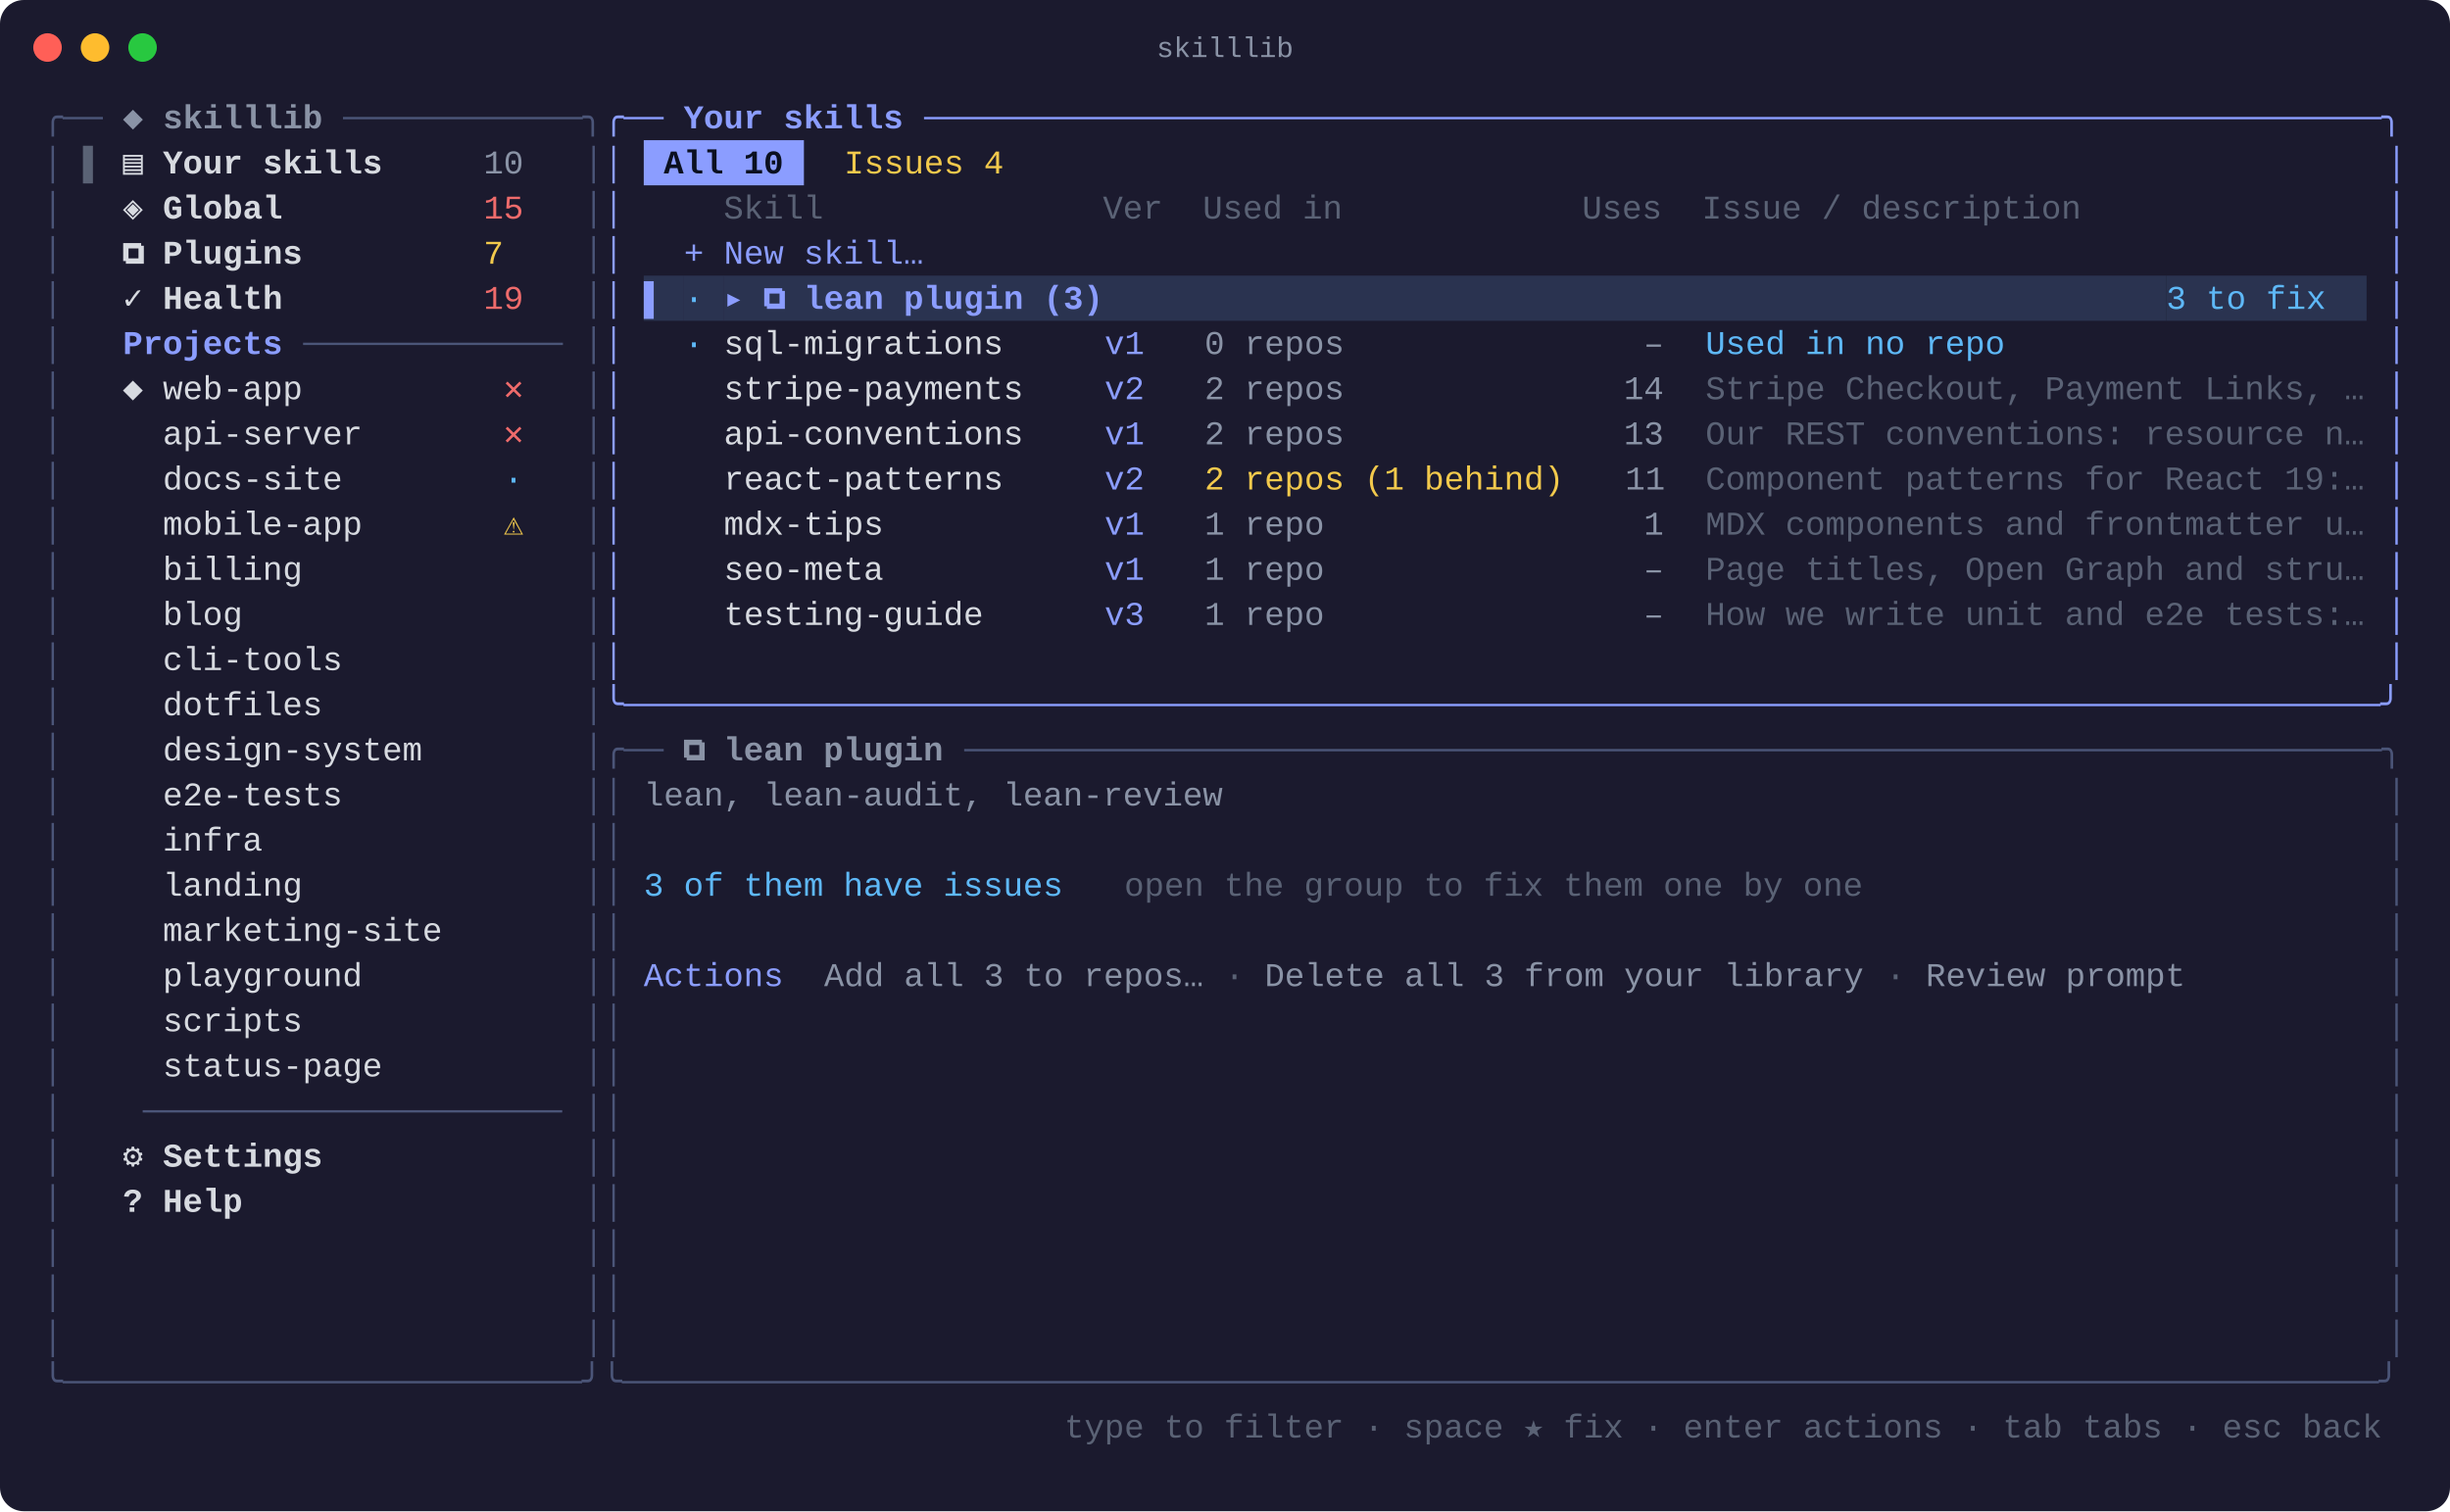
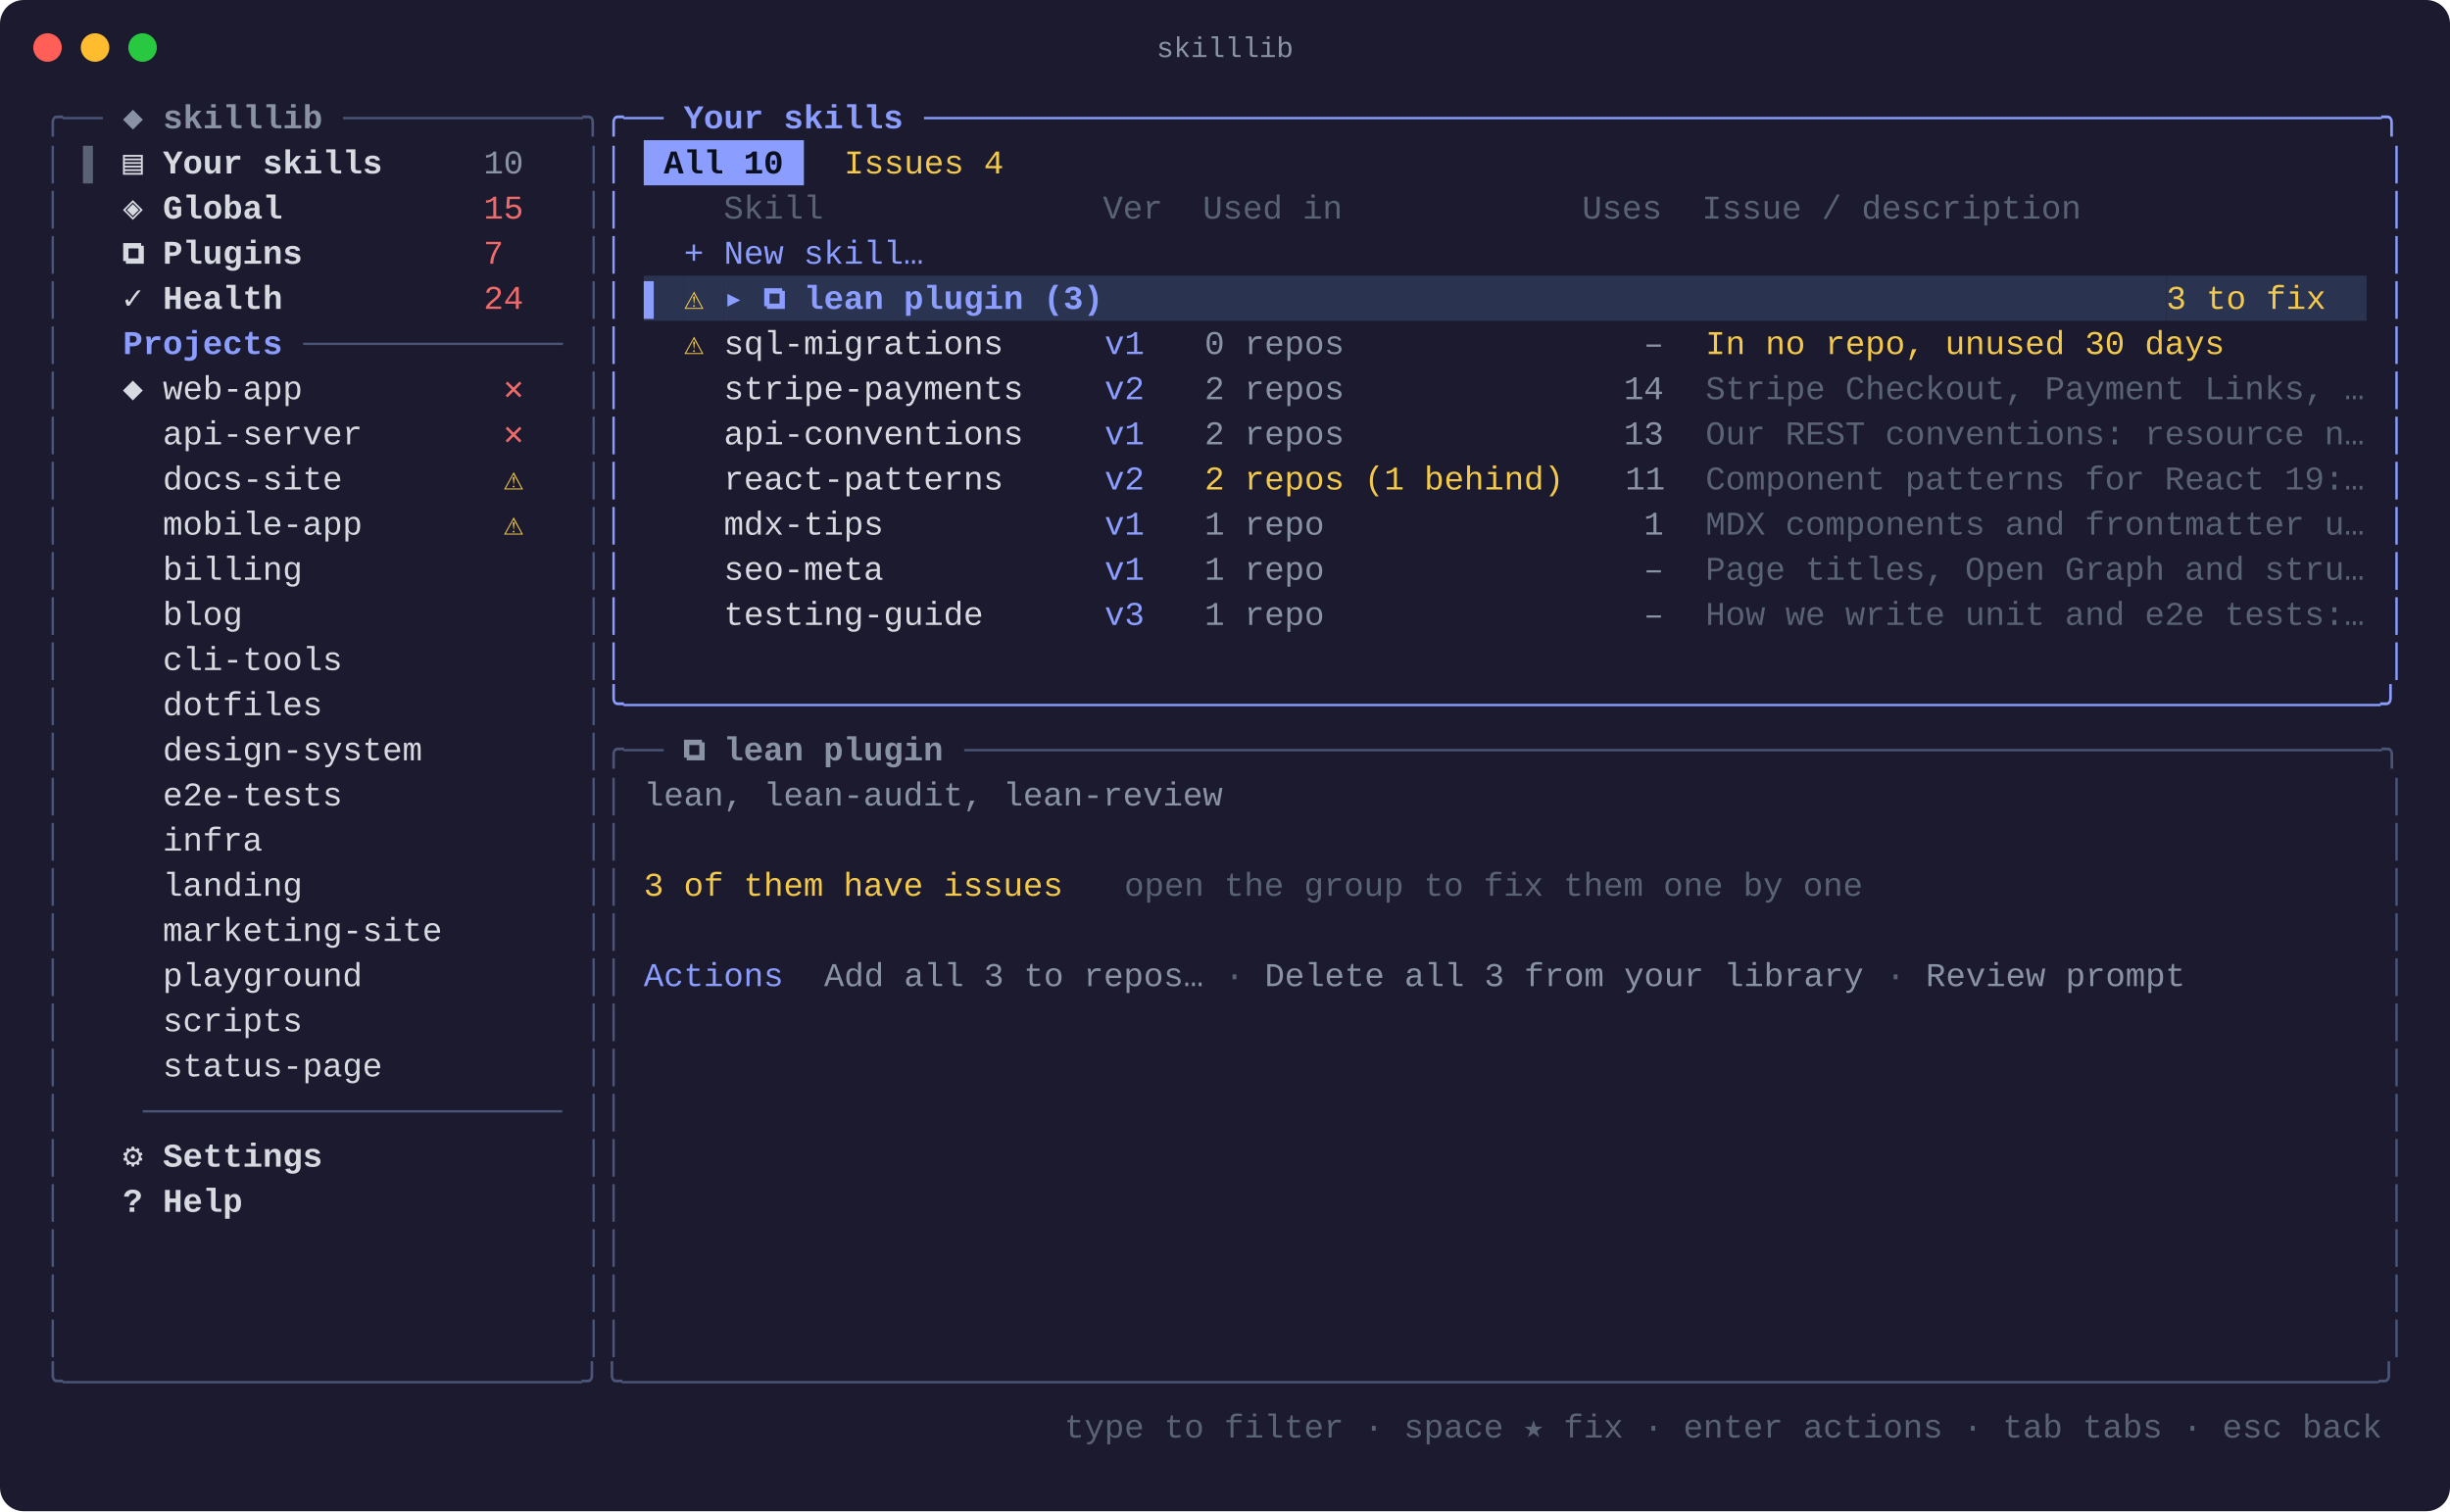
<svg xmlns="http://www.w3.org/2000/svg" width="1031" height="636" viewBox="0 0 1031 636" font-family="SFMono-Regular, Menlo, Consolas, 'Liberation Mono', monospace" font-size="14">
  <rect width="1031" height="636" rx="10" fill="#1b1a2e" />
  <circle cx="20" cy="20" r="6" fill="#ff5f57" />
  <circle cx="40" cy="20" r="6" fill="#febc2e" />
  <circle cx="60" cy="20" r="6" fill="#28c840" />
  <text x="515.5" y="24" fill="#8a93a6" font-size="12" text-anchor="middle">skilllib</text>
  <text x="18.0" y="54.0" fill="#4b5578" xml:space="preserve" textLength="25.3" lengthAdjust="spacingAndGlyphs">╭──</text>
  <text x="43.3" y="54.0" fill="#8a93a6" font-weight="bold" xml:space="preserve" textLength="101.2" lengthAdjust="spacingAndGlyphs"> ◆ skilllib </text>
  <text x="144.4" y="54.0" fill="#4b5578" xml:space="preserve" textLength="109.6" lengthAdjust="spacingAndGlyphs">────────────╮</text>
  <text x="254.0" y="54.0" fill="#8b9dff" xml:space="preserve" textLength="25.3" lengthAdjust="spacingAndGlyphs">╭──</text>
  <text x="279.3" y="54.0" fill="#8b9dff" font-weight="bold" xml:space="preserve" textLength="109.6" lengthAdjust="spacingAndGlyphs"> Your skills </text>
  <text x="388.9" y="54.0" fill="#8b9dff" xml:space="preserve" textLength="623.8" lengthAdjust="spacingAndGlyphs">─────────────────────────────────────────────────────────────────────────╮</text>
  <text x="18.0" y="73.0" fill="#4b5578" xml:space="preserve" textLength="8.4" lengthAdjust="spacingAndGlyphs">│</text>
  <text x="34.9" y="73.0" fill="#5a6275" xml:space="preserve" textLength="16.9" lengthAdjust="spacingAndGlyphs">▌ </text>
  <text x="51.7" y="73.0" fill="#d7dae0" font-weight="bold" xml:space="preserve" textLength="151.7" lengthAdjust="spacingAndGlyphs">▤ Your skills     </text>
  <text x="203.5" y="73.0" fill="#8a93a6" xml:space="preserve" textLength="33.7" lengthAdjust="spacingAndGlyphs">10  </text>
  <text x="245.6" y="73.0" fill="#4b5578" xml:space="preserve" textLength="8.4" lengthAdjust="spacingAndGlyphs">│</text>
  <text x="254.0" y="73.0" fill="#8b9dff" xml:space="preserve" textLength="8.4" lengthAdjust="spacingAndGlyphs">│</text>
  <rect x="270.9" y="59.0" width="67.4" height="19" fill="#8b9dff" />
  <text x="270.9" y="73.0" fill="#0b1020" font-weight="bold" xml:space="preserve" textLength="67.4" lengthAdjust="spacingAndGlyphs"> All 10 </text>
  <text x="346.8" y="73.0" fill="#f2c94c" xml:space="preserve" textLength="84.3" lengthAdjust="spacingAndGlyphs"> Issues 4 </text>
  <text x="1004.3" y="73.0" fill="#8b9dff" xml:space="preserve" textLength="8.4" lengthAdjust="spacingAndGlyphs">│</text>
  <text x="18.0" y="92.0" fill="#4b5578" xml:space="preserve" textLength="8.4" lengthAdjust="spacingAndGlyphs">│</text>
  <text x="51.7" y="92.0" fill="#d7dae0" font-weight="bold" xml:space="preserve" textLength="151.7" lengthAdjust="spacingAndGlyphs">◈ Global          </text>
  <text x="203.5" y="92.0" fill="#ef6b6b" xml:space="preserve" textLength="33.7" lengthAdjust="spacingAndGlyphs">15  </text>
  <text x="245.6" y="92.0" fill="#4b5578" xml:space="preserve" textLength="8.4" lengthAdjust="spacingAndGlyphs">│</text>
  <text x="254.0" y="92.0" fill="#8b9dff" xml:space="preserve" textLength="8.4" lengthAdjust="spacingAndGlyphs">│</text>
  <text x="270.9" y="92.0" fill="#5a6275" xml:space="preserve" textLength="725.0" lengthAdjust="spacingAndGlyphs">    Skill              Ver  Used in            Uses  Issue / description              </text>
  <text x="1004.3" y="92.0" fill="#8b9dff" xml:space="preserve" textLength="8.4" lengthAdjust="spacingAndGlyphs">│</text>
  <text x="18.0" y="111.0" fill="#4b5578" xml:space="preserve" textLength="8.4" lengthAdjust="spacingAndGlyphs">│</text>
  <text x="51.7" y="111.0" fill="#d7dae0" font-weight="bold" xml:space="preserve" textLength="151.7" lengthAdjust="spacingAndGlyphs">⧉ Plugins         </text>
-   <text x="203.5" y="111.0" fill="#f2c94c" xml:space="preserve" textLength="33.7" lengthAdjust="spacingAndGlyphs">7   </text>
+   <text x="203.5" y="111.0" fill="#ef6b6b" xml:space="preserve" textLength="33.7" lengthAdjust="spacingAndGlyphs">7   </text>
  <text x="245.6" y="111.0" fill="#4b5578" xml:space="preserve" textLength="8.4" lengthAdjust="spacingAndGlyphs">│</text>
  <text x="254.0" y="111.0" fill="#8b9dff" xml:space="preserve" textLength="8.4" lengthAdjust="spacingAndGlyphs">│</text>
  <text x="287.8" y="111.0" fill="#8b9dff" xml:space="preserve" textLength="708.1" lengthAdjust="spacingAndGlyphs">+ New skill…                                                                        </text>
  <text x="1004.3" y="111.0" fill="#8b9dff" xml:space="preserve" textLength="8.4" lengthAdjust="spacingAndGlyphs">│</text>
  <text x="18.0" y="130.0" fill="#4b5578" xml:space="preserve" textLength="8.4" lengthAdjust="spacingAndGlyphs">│</text>
  <text x="51.7" y="130.0" fill="#d7dae0" font-weight="bold" xml:space="preserve" textLength="151.7" lengthAdjust="spacingAndGlyphs">✓ Health          </text>
-   <text x="203.5" y="130.0" fill="#ef6b6b" xml:space="preserve" textLength="33.7" lengthAdjust="spacingAndGlyphs">19  </text>
+   <text x="203.5" y="130.0" fill="#ef6b6b" xml:space="preserve" textLength="33.7" lengthAdjust="spacingAndGlyphs">24  </text>
  <text x="245.6" y="130.0" fill="#4b5578" xml:space="preserve" textLength="8.4" lengthAdjust="spacingAndGlyphs">│</text>
  <text x="254.0" y="130.0" fill="#8b9dff" xml:space="preserve" textLength="8.4" lengthAdjust="spacingAndGlyphs">│</text>
  <rect x="270.9" y="116.0" width="16.9" height="19" fill="#2a3350" />
  <text x="270.9" y="130.0" fill="#8b9dff" xml:space="preserve" textLength="16.9" lengthAdjust="spacingAndGlyphs">▌ </text>
  <rect x="287.8" y="116.0" width="16.9" height="19" fill="#2a3350" />
-   <text x="287.8" y="130.0" fill="#5eb8f7" xml:space="preserve" textLength="16.9" lengthAdjust="spacingAndGlyphs">· </text>
+   <text x="287.8" y="130.0" fill="#f2c94c" xml:space="preserve" textLength="16.9" lengthAdjust="spacingAndGlyphs">⚠ </text>
  <rect x="304.6" y="116.0" width="607.0" height="19" fill="#2a3350" />
  <text x="304.6" y="130.0" fill="#8b9dff" font-weight="bold" xml:space="preserve" textLength="607.0" lengthAdjust="spacingAndGlyphs">▸ ⧉ lean plugin (3)                                                     </text>
  <rect x="911.6" y="116.0" width="84.3" height="19" fill="#2a3350" />
-   <text x="911.6" y="130.0" fill="#5eb8f7" xml:space="preserve" textLength="84.3" lengthAdjust="spacingAndGlyphs">3 to fix  </text>
+   <text x="911.6" y="130.0" fill="#f2c94c" xml:space="preserve" textLength="84.3" lengthAdjust="spacingAndGlyphs">3 to fix  </text>
  <text x="1004.3" y="130.0" fill="#8b9dff" xml:space="preserve" textLength="8.4" lengthAdjust="spacingAndGlyphs">│</text>
  <text x="18.0" y="149.0" fill="#4b5578" xml:space="preserve" textLength="8.4" lengthAdjust="spacingAndGlyphs">│</text>
  <text x="34.9" y="149.0" fill="#8b9dff" font-weight="bold" xml:space="preserve" textLength="92.7" lengthAdjust="spacingAndGlyphs">  Projects </text>
  <text x="127.6" y="149.0" fill="#4b5578" xml:space="preserve" textLength="109.6" lengthAdjust="spacingAndGlyphs">─────────────</text>
  <text x="245.6" y="149.0" fill="#4b5578" xml:space="preserve" textLength="8.4" lengthAdjust="spacingAndGlyphs">│</text>
  <text x="254.0" y="149.0" fill="#8b9dff" xml:space="preserve" textLength="8.4" lengthAdjust="spacingAndGlyphs">│</text>
-   <text x="287.8" y="149.0" fill="#5eb8f7" xml:space="preserve" textLength="16.9" lengthAdjust="spacingAndGlyphs">· </text>
+   <text x="287.8" y="149.0" fill="#f2c94c" xml:space="preserve" textLength="16.9" lengthAdjust="spacingAndGlyphs">⚠ </text>
  <text x="304.6" y="149.0" fill="#d7dae0" xml:space="preserve" textLength="160.2" lengthAdjust="spacingAndGlyphs">sql-migrations     </text>
  <text x="464.8" y="149.0" fill="#8b9dff" xml:space="preserve" textLength="42.1" lengthAdjust="spacingAndGlyphs">v1   </text>
  <text x="506.9" y="149.0" fill="#8a93a6" xml:space="preserve" textLength="202.3" lengthAdjust="spacingAndGlyphs">0 repos               – </text>
-   <text x="709.3" y="149.0" fill="#5eb8f7" xml:space="preserve" textLength="286.6" lengthAdjust="spacingAndGlyphs"> Used in no repo                  </text>
+   <text x="709.3" y="149.0" fill="#f2c94c" xml:space="preserve" textLength="286.6" lengthAdjust="spacingAndGlyphs"> In no repo, unused 30 days       </text>
  <text x="1004.3" y="149.0" fill="#8b9dff" xml:space="preserve" textLength="8.4" lengthAdjust="spacingAndGlyphs">│</text>
  <text x="18.0" y="168.0" fill="#4b5578" xml:space="preserve" textLength="8.4" lengthAdjust="spacingAndGlyphs">│</text>
  <text x="51.7" y="168.0" fill="#d7dae0" xml:space="preserve" textLength="160.2" lengthAdjust="spacingAndGlyphs">◆ web-app          </text>
  <text x="211.9" y="168.0" fill="#ef6b6b" xml:space="preserve" textLength="25.3" lengthAdjust="spacingAndGlyphs">✕  </text>
  <text x="245.6" y="168.0" fill="#4b5578" xml:space="preserve" textLength="8.4" lengthAdjust="spacingAndGlyphs">│</text>
  <text x="254.0" y="168.0" fill="#8b9dff" xml:space="preserve" textLength="8.4" lengthAdjust="spacingAndGlyphs">│</text>
-   <text x="304.6" y="168.0" fill="#d7dae0" xml:space="preserve" textLength="160.2" lengthAdjust="spacingAndGlyphs">stripe-payments    </text>
+   <text x="287.8" y="168.0" fill="#d7dae0" xml:space="preserve" textLength="177.0" lengthAdjust="spacingAndGlyphs">  stripe-payments    </text>
  <text x="464.8" y="168.0" fill="#8b9dff" xml:space="preserve" textLength="42.1" lengthAdjust="spacingAndGlyphs">v2   </text>
  <text x="506.9" y="168.0" fill="#8a93a6" xml:space="preserve" textLength="202.3" lengthAdjust="spacingAndGlyphs">2 repos              14 </text>
  <text x="709.3" y="168.0" fill="#5a6275" xml:space="preserve" textLength="286.6" lengthAdjust="spacingAndGlyphs"> Stripe Checkout, Payment Links, …</text>
  <text x="1004.3" y="168.0" fill="#8b9dff" xml:space="preserve" textLength="8.4" lengthAdjust="spacingAndGlyphs">│</text>
  <text x="18.0" y="187.0" fill="#4b5578" xml:space="preserve" textLength="8.4" lengthAdjust="spacingAndGlyphs">│</text>
  <text x="51.7" y="187.0" fill="#d7dae0" xml:space="preserve" textLength="160.2" lengthAdjust="spacingAndGlyphs">  api-server       </text>
  <text x="211.9" y="187.0" fill="#ef6b6b" xml:space="preserve" textLength="25.3" lengthAdjust="spacingAndGlyphs">✕  </text>
  <text x="245.6" y="187.0" fill="#4b5578" xml:space="preserve" textLength="8.4" lengthAdjust="spacingAndGlyphs">│</text>
  <text x="254.0" y="187.0" fill="#8b9dff" xml:space="preserve" textLength="8.4" lengthAdjust="spacingAndGlyphs">│</text>
-   <text x="304.6" y="187.0" fill="#d7dae0" xml:space="preserve" textLength="160.2" lengthAdjust="spacingAndGlyphs">api-conventions    </text>
+   <text x="287.8" y="187.0" fill="#d7dae0" xml:space="preserve" textLength="177.0" lengthAdjust="spacingAndGlyphs">  api-conventions    </text>
  <text x="464.8" y="187.0" fill="#8b9dff" xml:space="preserve" textLength="42.1" lengthAdjust="spacingAndGlyphs">v1   </text>
  <text x="506.9" y="187.0" fill="#8a93a6" xml:space="preserve" textLength="202.3" lengthAdjust="spacingAndGlyphs">2 repos              13 </text>
  <text x="709.3" y="187.0" fill="#5a6275" xml:space="preserve" textLength="286.6" lengthAdjust="spacingAndGlyphs"> Our REST conventions: resource n…</text>
  <text x="1004.3" y="187.0" fill="#8b9dff" xml:space="preserve" textLength="8.4" lengthAdjust="spacingAndGlyphs">│</text>
  <text x="18.0" y="206.0" fill="#4b5578" xml:space="preserve" textLength="8.4" lengthAdjust="spacingAndGlyphs">│</text>
  <text x="51.7" y="206.0" fill="#d7dae0" xml:space="preserve" textLength="160.2" lengthAdjust="spacingAndGlyphs">  docs-site        </text>
-   <text x="211.9" y="206.0" fill="#5eb8f7" xml:space="preserve" textLength="25.3" lengthAdjust="spacingAndGlyphs">·  </text>
+   <text x="211.9" y="206.0" fill="#f2c94c" xml:space="preserve" textLength="25.3" lengthAdjust="spacingAndGlyphs">⚠  </text>
  <text x="245.6" y="206.0" fill="#4b5578" xml:space="preserve" textLength="8.4" lengthAdjust="spacingAndGlyphs">│</text>
  <text x="254.0" y="206.0" fill="#8b9dff" xml:space="preserve" textLength="8.4" lengthAdjust="spacingAndGlyphs">│</text>
-   <text x="304.6" y="206.0" fill="#d7dae0" xml:space="preserve" textLength="160.2" lengthAdjust="spacingAndGlyphs">react-patterns     </text>
+   <text x="287.8" y="206.0" fill="#d7dae0" xml:space="preserve" textLength="177.0" lengthAdjust="spacingAndGlyphs">  react-patterns     </text>
  <text x="464.8" y="206.0" fill="#8b9dff" xml:space="preserve" textLength="42.1" lengthAdjust="spacingAndGlyphs">v2   </text>
  <text x="506.9" y="206.0" fill="#f2c94c" xml:space="preserve" textLength="151.7" lengthAdjust="spacingAndGlyphs">2 repos (1 behind)</text>
  <text x="658.7" y="206.0" fill="#8a93a6" xml:space="preserve" textLength="50.6" lengthAdjust="spacingAndGlyphs">   11 </text>
  <text x="709.3" y="206.0" fill="#5a6275" xml:space="preserve" textLength="286.6" lengthAdjust="spacingAndGlyphs"> Component patterns for React 19:…</text>
  <text x="1004.3" y="206.0" fill="#8b9dff" xml:space="preserve" textLength="8.4" lengthAdjust="spacingAndGlyphs">│</text>
  <text x="18.0" y="225.0" fill="#4b5578" xml:space="preserve" textLength="8.4" lengthAdjust="spacingAndGlyphs">│</text>
  <text x="51.7" y="225.0" fill="#d7dae0" xml:space="preserve" textLength="160.2" lengthAdjust="spacingAndGlyphs">  mobile-app       </text>
  <text x="211.9" y="225.0" fill="#f2c94c" xml:space="preserve" textLength="25.3" lengthAdjust="spacingAndGlyphs">⚠  </text>
  <text x="245.6" y="225.0" fill="#4b5578" xml:space="preserve" textLength="8.4" lengthAdjust="spacingAndGlyphs">│</text>
  <text x="254.0" y="225.0" fill="#8b9dff" xml:space="preserve" textLength="8.4" lengthAdjust="spacingAndGlyphs">│</text>
-   <text x="304.6" y="225.0" fill="#d7dae0" xml:space="preserve" textLength="160.2" lengthAdjust="spacingAndGlyphs">mdx-tips           </text>
+   <text x="287.8" y="225.0" fill="#d7dae0" xml:space="preserve" textLength="177.0" lengthAdjust="spacingAndGlyphs">  mdx-tips           </text>
  <text x="464.8" y="225.0" fill="#8b9dff" xml:space="preserve" textLength="42.1" lengthAdjust="spacingAndGlyphs">v1   </text>
  <text x="506.9" y="225.0" fill="#8a93a6" xml:space="preserve" textLength="202.3" lengthAdjust="spacingAndGlyphs">1 repo                1 </text>
  <text x="709.3" y="225.0" fill="#5a6275" xml:space="preserve" textLength="286.6" lengthAdjust="spacingAndGlyphs"> MDX components and frontmatter u…</text>
  <text x="1004.3" y="225.0" fill="#8b9dff" xml:space="preserve" textLength="8.4" lengthAdjust="spacingAndGlyphs">│</text>
  <text x="18.0" y="244.0" fill="#4b5578" xml:space="preserve" textLength="8.4" lengthAdjust="spacingAndGlyphs">│</text>
  <text x="51.7" y="244.0" fill="#d7dae0" xml:space="preserve" textLength="193.9" lengthAdjust="spacingAndGlyphs">  billing              </text>
  <text x="245.6" y="244.0" fill="#4b5578" xml:space="preserve" textLength="8.4" lengthAdjust="spacingAndGlyphs">│</text>
  <text x="254.0" y="244.0" fill="#8b9dff" xml:space="preserve" textLength="8.4" lengthAdjust="spacingAndGlyphs">│</text>
-   <text x="304.6" y="244.0" fill="#d7dae0" xml:space="preserve" textLength="160.2" lengthAdjust="spacingAndGlyphs">seo-meta           </text>
+   <text x="287.8" y="244.0" fill="#d7dae0" xml:space="preserve" textLength="177.0" lengthAdjust="spacingAndGlyphs">  seo-meta           </text>
  <text x="464.8" y="244.0" fill="#8b9dff" xml:space="preserve" textLength="42.1" lengthAdjust="spacingAndGlyphs">v1   </text>
  <text x="506.9" y="244.0" fill="#8a93a6" xml:space="preserve" textLength="202.3" lengthAdjust="spacingAndGlyphs">1 repo                – </text>
  <text x="709.3" y="244.0" fill="#5a6275" xml:space="preserve" textLength="286.6" lengthAdjust="spacingAndGlyphs"> Page titles, Open Graph and stru…</text>
  <text x="1004.3" y="244.0" fill="#8b9dff" xml:space="preserve" textLength="8.4" lengthAdjust="spacingAndGlyphs">│</text>
  <text x="18.0" y="263.0" fill="#4b5578" xml:space="preserve" textLength="8.4" lengthAdjust="spacingAndGlyphs">│</text>
  <text x="51.7" y="263.0" fill="#d7dae0" xml:space="preserve" textLength="193.9" lengthAdjust="spacingAndGlyphs">  blog                 </text>
  <text x="245.6" y="263.0" fill="#4b5578" xml:space="preserve" textLength="8.4" lengthAdjust="spacingAndGlyphs">│</text>
  <text x="254.0" y="263.0" fill="#8b9dff" xml:space="preserve" textLength="8.4" lengthAdjust="spacingAndGlyphs">│</text>
-   <text x="304.6" y="263.0" fill="#d7dae0" xml:space="preserve" textLength="160.2" lengthAdjust="spacingAndGlyphs">testing-guide      </text>
+   <text x="287.8" y="263.0" fill="#d7dae0" xml:space="preserve" textLength="177.0" lengthAdjust="spacingAndGlyphs">  testing-guide      </text>
  <text x="464.8" y="263.0" fill="#8b9dff" xml:space="preserve" textLength="42.1" lengthAdjust="spacingAndGlyphs">v3   </text>
  <text x="506.9" y="263.0" fill="#8a93a6" xml:space="preserve" textLength="202.3" lengthAdjust="spacingAndGlyphs">1 repo                – </text>
  <text x="709.3" y="263.0" fill="#5a6275" xml:space="preserve" textLength="286.6" lengthAdjust="spacingAndGlyphs"> How we write unit and e2e tests:…</text>
  <text x="1004.3" y="263.0" fill="#8b9dff" xml:space="preserve" textLength="8.4" lengthAdjust="spacingAndGlyphs">│</text>
  <text x="18.0" y="282.0" fill="#4b5578" xml:space="preserve" textLength="8.4" lengthAdjust="spacingAndGlyphs">│</text>
  <text x="51.7" y="282.0" fill="#d7dae0" xml:space="preserve" textLength="193.9" lengthAdjust="spacingAndGlyphs">  cli-tools            </text>
  <text x="245.6" y="282.0" fill="#4b5578" xml:space="preserve" textLength="8.4" lengthAdjust="spacingAndGlyphs">│</text>
  <text x="254.0" y="282.0" fill="#8b9dff" xml:space="preserve" textLength="8.4" lengthAdjust="spacingAndGlyphs">│</text>
  <text x="1004.3" y="282.0" fill="#8b9dff" xml:space="preserve" textLength="8.4" lengthAdjust="spacingAndGlyphs">│</text>
  <text x="18.0" y="301.0" fill="#4b5578" xml:space="preserve" textLength="8.4" lengthAdjust="spacingAndGlyphs">│</text>
  <text x="51.7" y="301.0" fill="#d7dae0" xml:space="preserve" textLength="193.9" lengthAdjust="spacingAndGlyphs">  dotfiles             </text>
  <text x="245.6" y="301.0" fill="#4b5578" xml:space="preserve" textLength="8.4" lengthAdjust="spacingAndGlyphs">│</text>
  <text x="254.0" y="301.0" fill="#8b9dff" xml:space="preserve" textLength="758.7" lengthAdjust="spacingAndGlyphs">╰────────────────────────────────────────────────────────────────────────────────────────╯</text>
  <text x="18.0" y="320.0" fill="#4b5578" xml:space="preserve" textLength="8.4" lengthAdjust="spacingAndGlyphs">│</text>
  <text x="51.7" y="320.0" fill="#d7dae0" xml:space="preserve" textLength="193.9" lengthAdjust="spacingAndGlyphs">  design-system        </text>
  <text x="245.6" y="320.0" fill="#4b5578" xml:space="preserve" textLength="33.7" lengthAdjust="spacingAndGlyphs">│╭──</text>
  <text x="279.3" y="320.0" fill="#8a93a6" font-weight="bold" xml:space="preserve" textLength="126.4" lengthAdjust="spacingAndGlyphs"> ⧉ lean plugin </text>
  <text x="405.8" y="320.0" fill="#4b5578" xml:space="preserve" textLength="607.0" lengthAdjust="spacingAndGlyphs">───────────────────────────────────────────────────────────────────────╮</text>
  <text x="18.0" y="339.0" fill="#4b5578" xml:space="preserve" textLength="8.4" lengthAdjust="spacingAndGlyphs">│</text>
  <text x="51.7" y="339.0" fill="#d7dae0" xml:space="preserve" textLength="193.9" lengthAdjust="spacingAndGlyphs">  e2e-tests            </text>
  <text x="245.6" y="339.0" fill="#4b5578" xml:space="preserve" textLength="16.9" lengthAdjust="spacingAndGlyphs">││</text>
  <text x="270.9" y="339.0" fill="#8a93a6" xml:space="preserve" textLength="244.5" lengthAdjust="spacingAndGlyphs">lean, lean-audit, lean-review</text>
  <text x="1004.3" y="339.0" fill="#4b5578" xml:space="preserve" textLength="8.4" lengthAdjust="spacingAndGlyphs">│</text>
  <text x="18.0" y="358.0" fill="#4b5578" xml:space="preserve" textLength="8.4" lengthAdjust="spacingAndGlyphs">│</text>
  <text x="51.7" y="358.0" fill="#d7dae0" xml:space="preserve" textLength="193.9" lengthAdjust="spacingAndGlyphs">  infra                </text>
  <text x="245.6" y="358.0" fill="#4b5578" xml:space="preserve" textLength="16.9" lengthAdjust="spacingAndGlyphs">││</text>
  <text x="1004.3" y="358.0" fill="#4b5578" xml:space="preserve" textLength="8.4" lengthAdjust="spacingAndGlyphs">│</text>
  <text x="18.0" y="377.0" fill="#4b5578" xml:space="preserve" textLength="8.4" lengthAdjust="spacingAndGlyphs">│</text>
  <text x="51.7" y="377.0" fill="#d7dae0" xml:space="preserve" textLength="193.9" lengthAdjust="spacingAndGlyphs">  landing              </text>
  <text x="245.6" y="377.0" fill="#4b5578" xml:space="preserve" textLength="16.9" lengthAdjust="spacingAndGlyphs">││</text>
-   <text x="270.9" y="377.0" fill="#5eb8f7" xml:space="preserve" textLength="177.0" lengthAdjust="spacingAndGlyphs">3 of them have issues</text>
+   <text x="270.9" y="377.0" fill="#f2c94c" xml:space="preserve" textLength="177.0" lengthAdjust="spacingAndGlyphs">3 of them have issues</text>
  <text x="447.9" y="377.0" fill="#5a6275" xml:space="preserve" textLength="337.2" lengthAdjust="spacingAndGlyphs">   open the group to fix them one by one</text>
  <text x="1004.3" y="377.0" fill="#4b5578" xml:space="preserve" textLength="8.4" lengthAdjust="spacingAndGlyphs">│</text>
  <text x="18.0" y="396.0" fill="#4b5578" xml:space="preserve" textLength="8.4" lengthAdjust="spacingAndGlyphs">│</text>
  <text x="51.7" y="396.0" fill="#d7dae0" xml:space="preserve" textLength="193.9" lengthAdjust="spacingAndGlyphs">  marketing-site       </text>
  <text x="245.6" y="396.0" fill="#4b5578" xml:space="preserve" textLength="16.9" lengthAdjust="spacingAndGlyphs">││</text>
  <text x="1004.3" y="396.0" fill="#4b5578" xml:space="preserve" textLength="8.4" lengthAdjust="spacingAndGlyphs">│</text>
  <text x="18.0" y="415.0" fill="#4b5578" xml:space="preserve" textLength="8.4" lengthAdjust="spacingAndGlyphs">│</text>
  <text x="51.7" y="415.0" fill="#d7dae0" xml:space="preserve" textLength="193.9" lengthAdjust="spacingAndGlyphs">  playground           </text>
  <text x="245.6" y="415.0" fill="#4b5578" xml:space="preserve" textLength="16.9" lengthAdjust="spacingAndGlyphs">││</text>
  <text x="270.9" y="415.0" fill="#8b9dff" xml:space="preserve" textLength="75.9" lengthAdjust="spacingAndGlyphs">Actions  </text>
  <text x="346.8" y="415.0" fill="#8a93a6" xml:space="preserve" textLength="160.2" lengthAdjust="spacingAndGlyphs">Add all 3 to repos…</text>
  <text x="506.9" y="415.0" fill="#5a6275" xml:space="preserve" textLength="25.3" lengthAdjust="spacingAndGlyphs"> · </text>
  <text x="532.2" y="415.0" fill="#8a93a6" xml:space="preserve" textLength="252.9" lengthAdjust="spacingAndGlyphs">Delete all 3 from your library</text>
  <text x="785.1" y="415.0" fill="#5a6275" xml:space="preserve" textLength="25.3" lengthAdjust="spacingAndGlyphs"> · </text>
  <text x="810.4" y="415.0" fill="#8a93a6" xml:space="preserve" textLength="109.6" lengthAdjust="spacingAndGlyphs">Review prompt</text>
  <text x="1004.3" y="415.0" fill="#4b5578" xml:space="preserve" textLength="8.4" lengthAdjust="spacingAndGlyphs">│</text>
  <text x="18.0" y="434.0" fill="#4b5578" xml:space="preserve" textLength="8.4" lengthAdjust="spacingAndGlyphs">│</text>
  <text x="51.7" y="434.0" fill="#d7dae0" xml:space="preserve" textLength="193.9" lengthAdjust="spacingAndGlyphs">  scripts              </text>
  <text x="245.6" y="434.0" fill="#4b5578" xml:space="preserve" textLength="16.9" lengthAdjust="spacingAndGlyphs">││</text>
  <text x="1004.3" y="434.0" fill="#4b5578" xml:space="preserve" textLength="8.4" lengthAdjust="spacingAndGlyphs">│</text>
  <text x="18.0" y="453.0" fill="#4b5578" xml:space="preserve" textLength="8.4" lengthAdjust="spacingAndGlyphs">│</text>
  <text x="51.7" y="453.0" fill="#d7dae0" xml:space="preserve" textLength="193.9" lengthAdjust="spacingAndGlyphs">  status-page          </text>
  <text x="245.6" y="453.0" fill="#4b5578" xml:space="preserve" textLength="16.9" lengthAdjust="spacingAndGlyphs">││</text>
  <text x="1004.3" y="453.0" fill="#4b5578" xml:space="preserve" textLength="8.4" lengthAdjust="spacingAndGlyphs">│</text>
  <text x="18.0" y="472.0" fill="#4b5578" xml:space="preserve" textLength="8.4" lengthAdjust="spacingAndGlyphs">│</text>
  <text x="60.1" y="472.0" fill="#4b5578" xml:space="preserve" textLength="177.0" lengthAdjust="spacingAndGlyphs">─────────────────────</text>
  <text x="245.6" y="472.0" fill="#4b5578" xml:space="preserve" textLength="16.9" lengthAdjust="spacingAndGlyphs">││</text>
  <text x="1004.3" y="472.0" fill="#4b5578" xml:space="preserve" textLength="8.4" lengthAdjust="spacingAndGlyphs">│</text>
  <text x="18.0" y="491.0" fill="#4b5578" xml:space="preserve" textLength="8.4" lengthAdjust="spacingAndGlyphs">│</text>
  <text x="51.7" y="491.0" fill="#d7dae0" font-weight="bold" xml:space="preserve" textLength="185.5" lengthAdjust="spacingAndGlyphs">⚙ Settings            </text>
  <text x="245.6" y="491.0" fill="#4b5578" xml:space="preserve" textLength="16.9" lengthAdjust="spacingAndGlyphs">││</text>
  <text x="1004.3" y="491.0" fill="#4b5578" xml:space="preserve" textLength="8.4" lengthAdjust="spacingAndGlyphs">│</text>
  <text x="18.0" y="510.0" fill="#4b5578" xml:space="preserve" textLength="8.4" lengthAdjust="spacingAndGlyphs">│</text>
  <text x="51.7" y="510.0" fill="#d7dae0" font-weight="bold" xml:space="preserve" textLength="185.5" lengthAdjust="spacingAndGlyphs">? Help                </text>
  <text x="245.6" y="510.0" fill="#4b5578" xml:space="preserve" textLength="16.9" lengthAdjust="spacingAndGlyphs">││</text>
  <text x="1004.3" y="510.0" fill="#4b5578" xml:space="preserve" textLength="8.4" lengthAdjust="spacingAndGlyphs">│</text>
  <text x="18.0" y="529.0" fill="#4b5578" xml:space="preserve" textLength="8.4" lengthAdjust="spacingAndGlyphs">│</text>
  <text x="245.6" y="529.0" fill="#4b5578" xml:space="preserve" textLength="16.9" lengthAdjust="spacingAndGlyphs">││</text>
  <text x="1004.3" y="529.0" fill="#4b5578" xml:space="preserve" textLength="8.4" lengthAdjust="spacingAndGlyphs">│</text>
  <text x="18.0" y="548.0" fill="#4b5578" xml:space="preserve" textLength="8.4" lengthAdjust="spacingAndGlyphs">│</text>
  <text x="245.6" y="548.0" fill="#4b5578" xml:space="preserve" textLength="16.9" lengthAdjust="spacingAndGlyphs">││</text>
  <text x="1004.3" y="548.0" fill="#4b5578" xml:space="preserve" textLength="8.4" lengthAdjust="spacingAndGlyphs">│</text>
  <text x="18.0" y="567.0" fill="#4b5578" xml:space="preserve" textLength="8.4" lengthAdjust="spacingAndGlyphs">│</text>
  <text x="245.6" y="567.0" fill="#4b5578" xml:space="preserve" textLength="16.9" lengthAdjust="spacingAndGlyphs">││</text>
  <text x="1004.3" y="567.0" fill="#4b5578" xml:space="preserve" textLength="8.4" lengthAdjust="spacingAndGlyphs">│</text>
  <text x="18.0" y="586.0" fill="#4b5578" xml:space="preserve" textLength="994.7" lengthAdjust="spacingAndGlyphs">╰──────────────────────────╯╰────────────────────────────────────────────────────────────────────────────────────────╯</text>
  <text x="447.9" y="605.0" fill="#5a6275" xml:space="preserve" textLength="564.8" lengthAdjust="spacingAndGlyphs">type to filter · space ★ fix · enter actions · tab tabs · esc back </text>
</svg>
